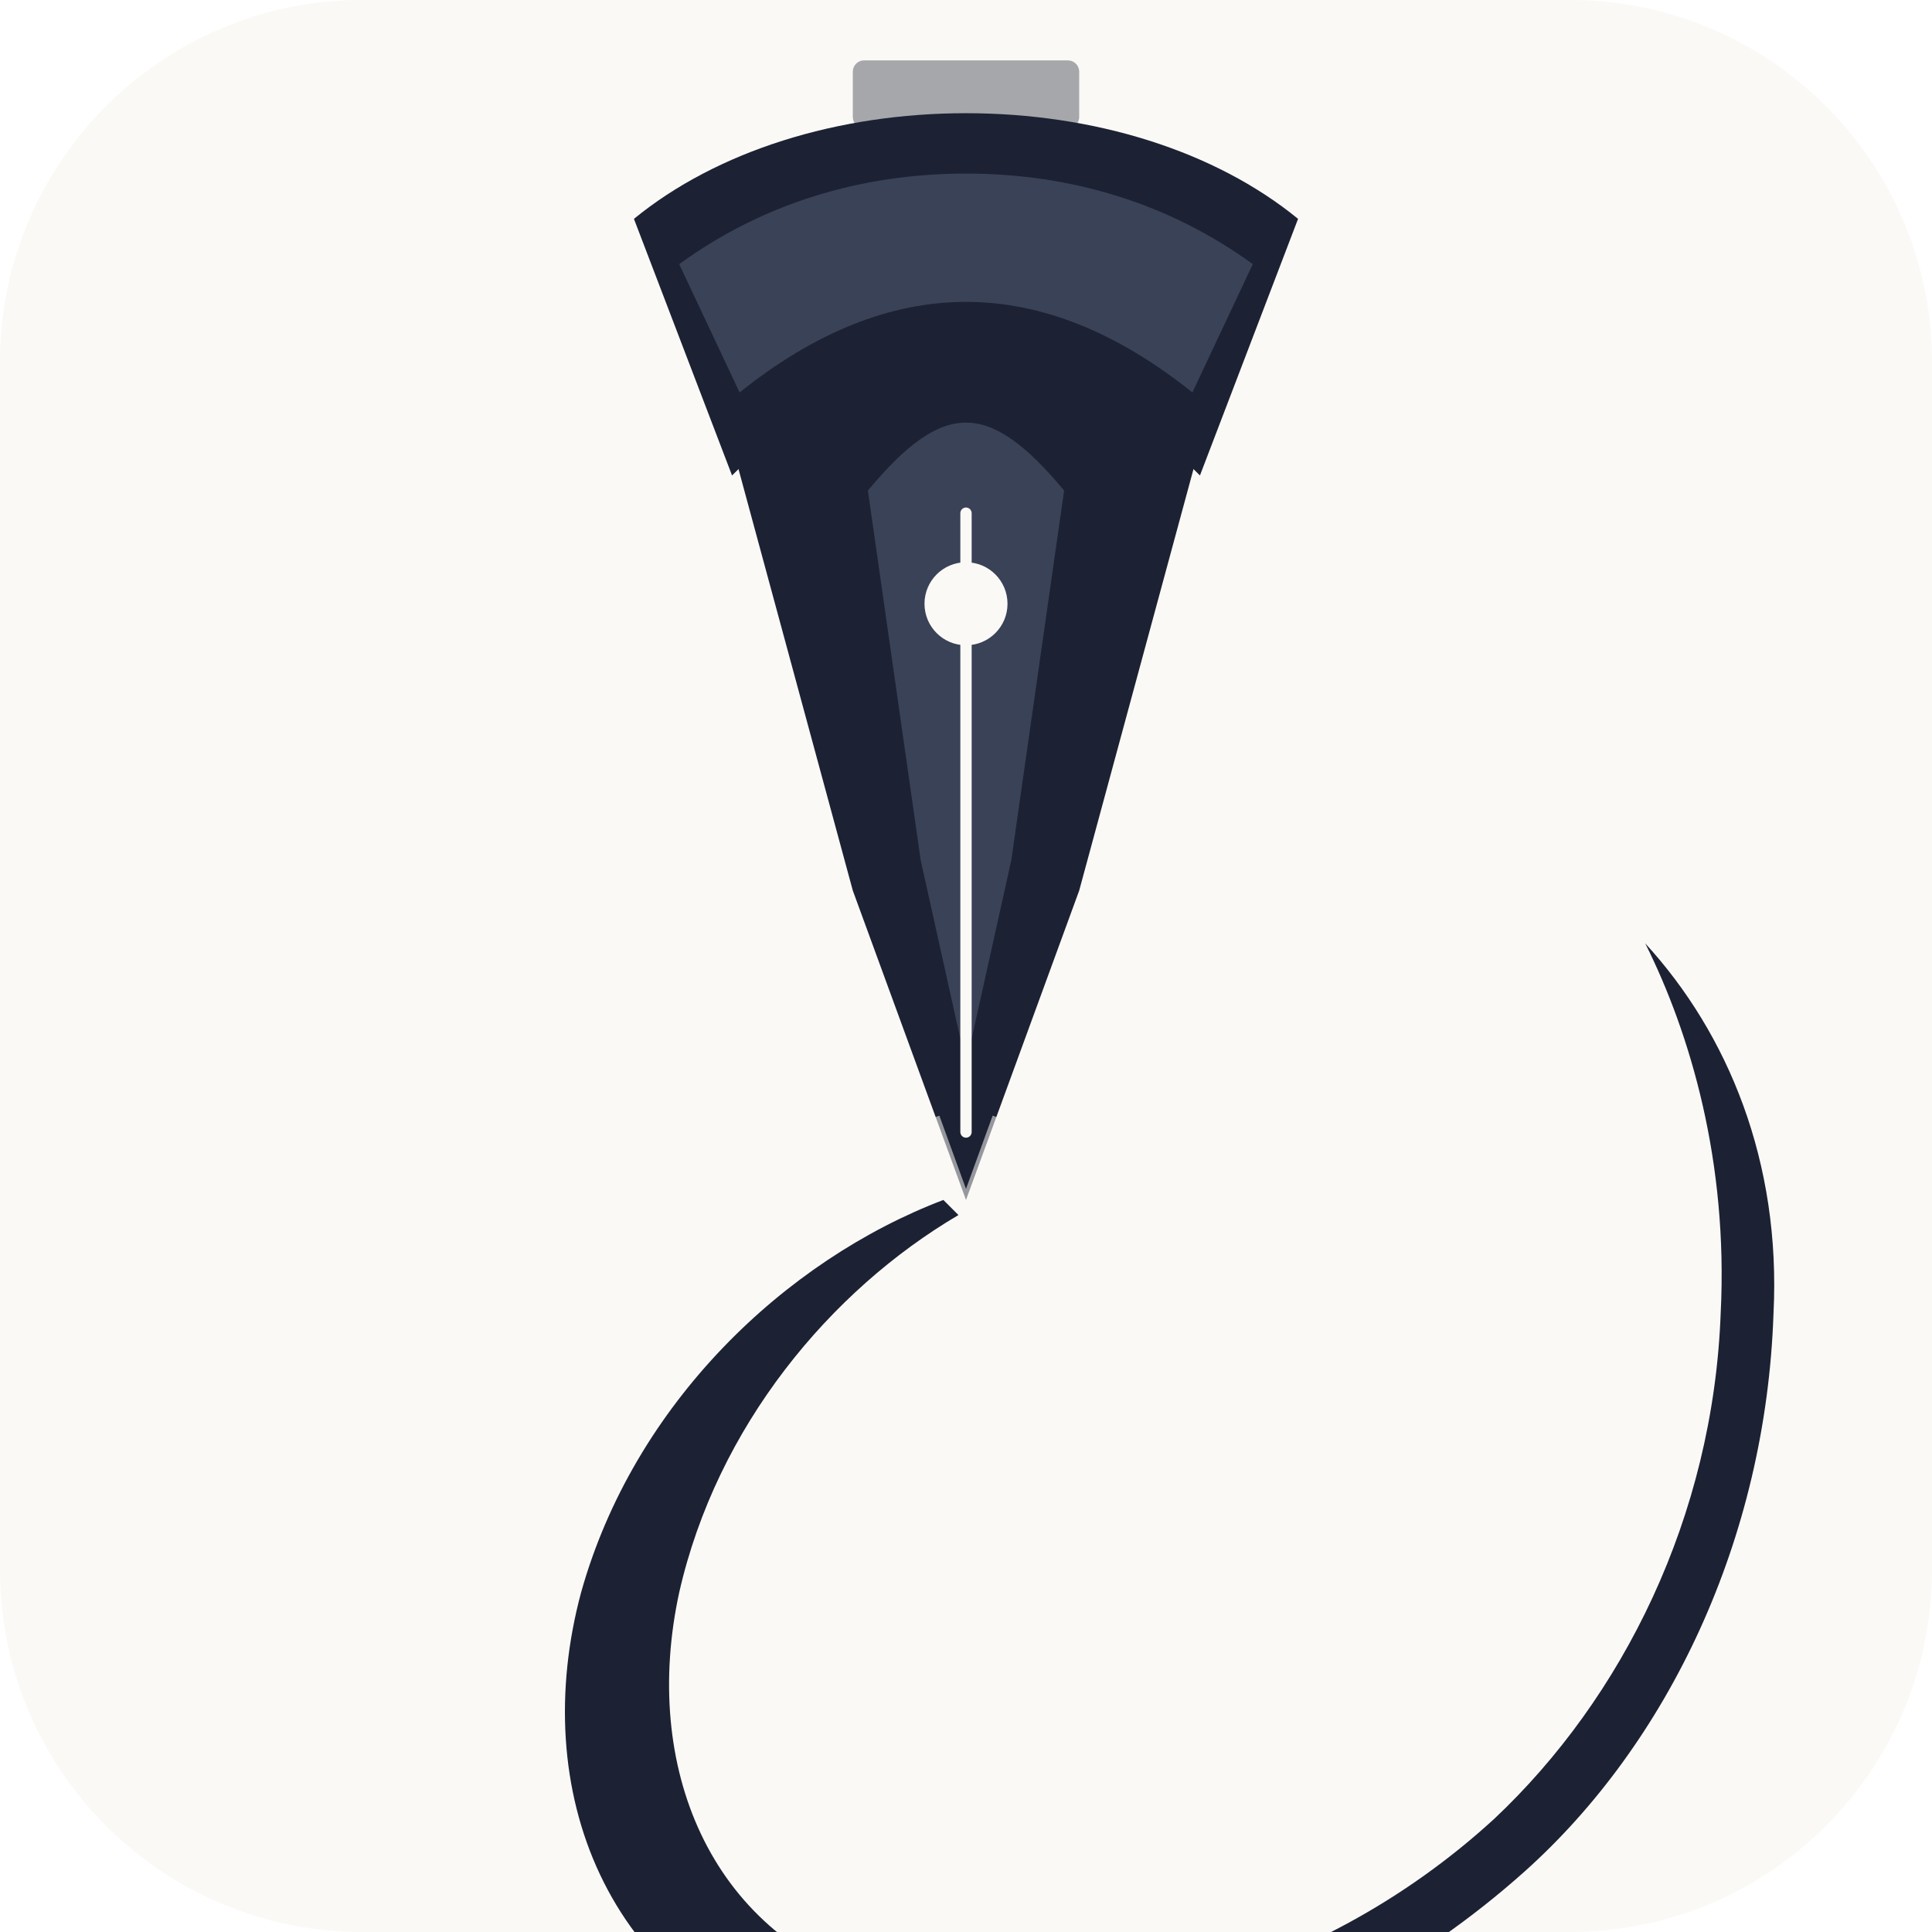
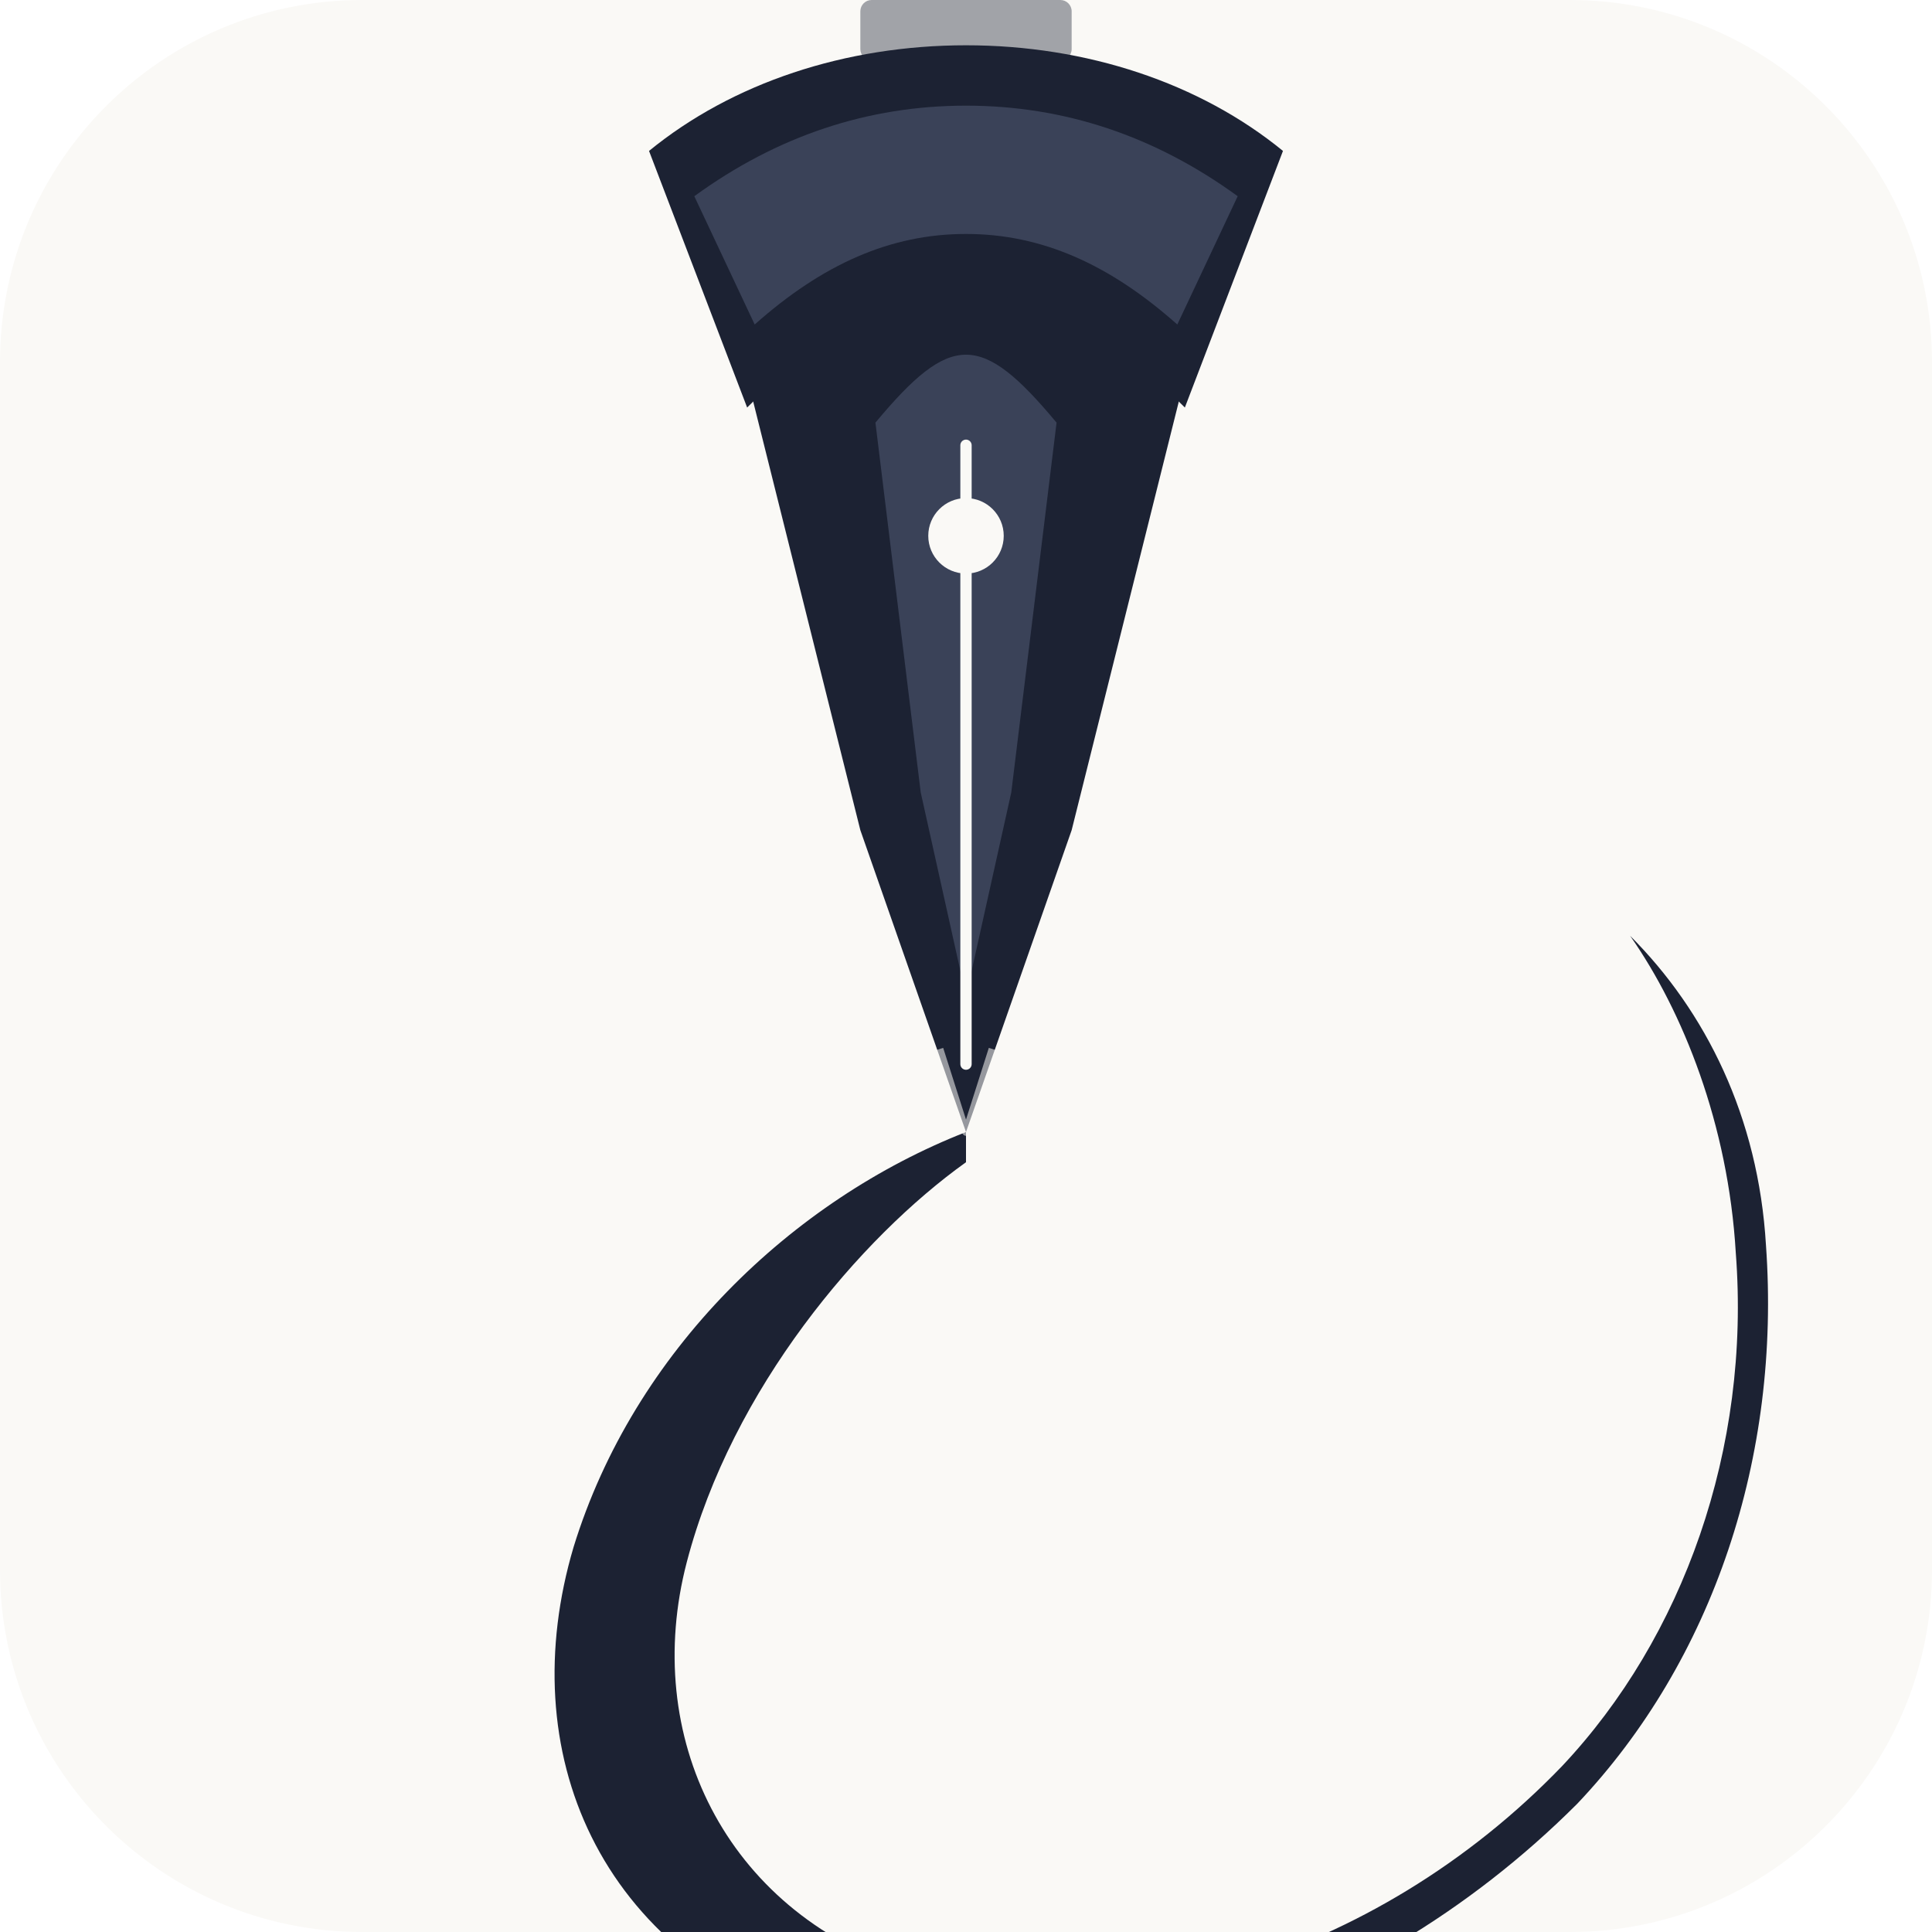
<svg xmlns="http://www.w3.org/2000/svg" viewBox="0 0 512 512" fill="none">
  <rect width="512" height="512" rx="96" fill="#faf9f6" />
-   <g transform="translate(0 -36)">
-     <rect x="226" y="52" width="60" height="18" rx="3" fill="#1c2233" opacity="0.38" />
-     <path d="M168 94          C 190 76, 222 66, 256 66          C 290 66, 322 76, 344 94          L 318 162          C 300 144, 280 134, 256 134          C 232 134, 212 144, 194 162          Z" fill="#1c2233" />
-     <path d="M180 106          C 202 90, 228 82, 256 82          C 284 82, 310 90, 332 106          L 316 140          C 296 124, 276 116, 256 116          C 236 116, 216 124, 196 140          Z" fill="#3a4258" />
-     <path d="M194 154          C 214 140, 234 132, 256 132          C 278 132, 298 140, 318 154          L 286 272          L 256 354          L 226 272          Z" fill="#1c2233" />
-     <path d="M230 166          C 240 154, 248 148, 256 148          C 264 148, 272 154, 282 166          L 268 264          L 256 318          L 244 264          Z" fill="#3a4258" />
-     <path d="M256 172 L256 336" stroke="#faf9f6" stroke-width="3" stroke-linecap="round" />
-     <circle cx="256" cy="196" r="11" fill="#faf9f6" />
-     <path d="M248 332 L256 354 L264 332" stroke="#faf9f6" stroke-width="2" stroke-linejoin="round" fill="none" opacity="0.55" />
+   <path fill="#1c2233" d="M 256 300        C 210 318, 168 358, 152 410        C 136 464, 158 518, 220 538        C 280 558, 360 536, 418 478        C 454 440, 472 386, 468 330        C 466 296, 452 268, 432 248        C 446 268, 458 298, 460 332        C 464 384, 446 434, 414 468        C 364 520, 292 540, 240 522        C 192 506, 170 460, 182 414        C 194 368, 228 328, 256 308        Z" />
+   <g transform="translate(0 -48)">
+     <rect x="228" y="48" width="56" height="16" rx="3" fill="#1c2233" opacity="0.4" />
+     <path d="M172 88          C 194 70, 224 60, 256 60          C 288 60, 318 70, 340 88          L 314 156          C 296 138, 278 128, 256 128          C 234 128, 216 138, 198 156          Z" fill="#1c2233" />
+     <path d="M184 100          C 206 84, 230 76, 256 76          C 282 76, 306 84, 328 100          L 312 134          C 294 118, 276 110, 256 110          C 236 110, 218 118, 200 134          Z" fill="#3a4258" />
+     <path d="M198 148          C 218 134, 236 126, 256 126          C 276 126, 294 134, 314 148          L 284 268          L 256 348          L 228 268          Z" fill="#1c2233" />
+     <path d="M232 160          C 242 148, 249 142, 256 142          C 263 142, 270 148, 280 160          L 268 258          L 256 312          L 244 258          Z" fill="#3a4258" />
+     <path d="M256 166 L256 330" stroke="#faf9f6" stroke-width="3" stroke-linecap="round" />
+     <circle cx="256" cy="190" r="10" fill="#faf9f6" />
+     <path d="M249 326 L256 348 L263 326" stroke="#faf9f6" stroke-width="2" stroke-linejoin="round" fill="none" opacity="0.55" />
  </g>
-   <path fill="#1c2233" d="M 250 318        C 208 334, 168 372, 154 422        C 140 474, 160 528, 218 546        C 274 564, 348 546, 404 496        C 442 462, 468 408, 470 348        C 472 308, 458 274, 436 250        C 448 274, 458 308, 456 348        C 454 402, 430 450, 396 482        C 348 526, 282 542, 232 526        C 188 512, 170 468, 180 422        C 190 378, 220 342, 254 322        Z" />
</svg>
